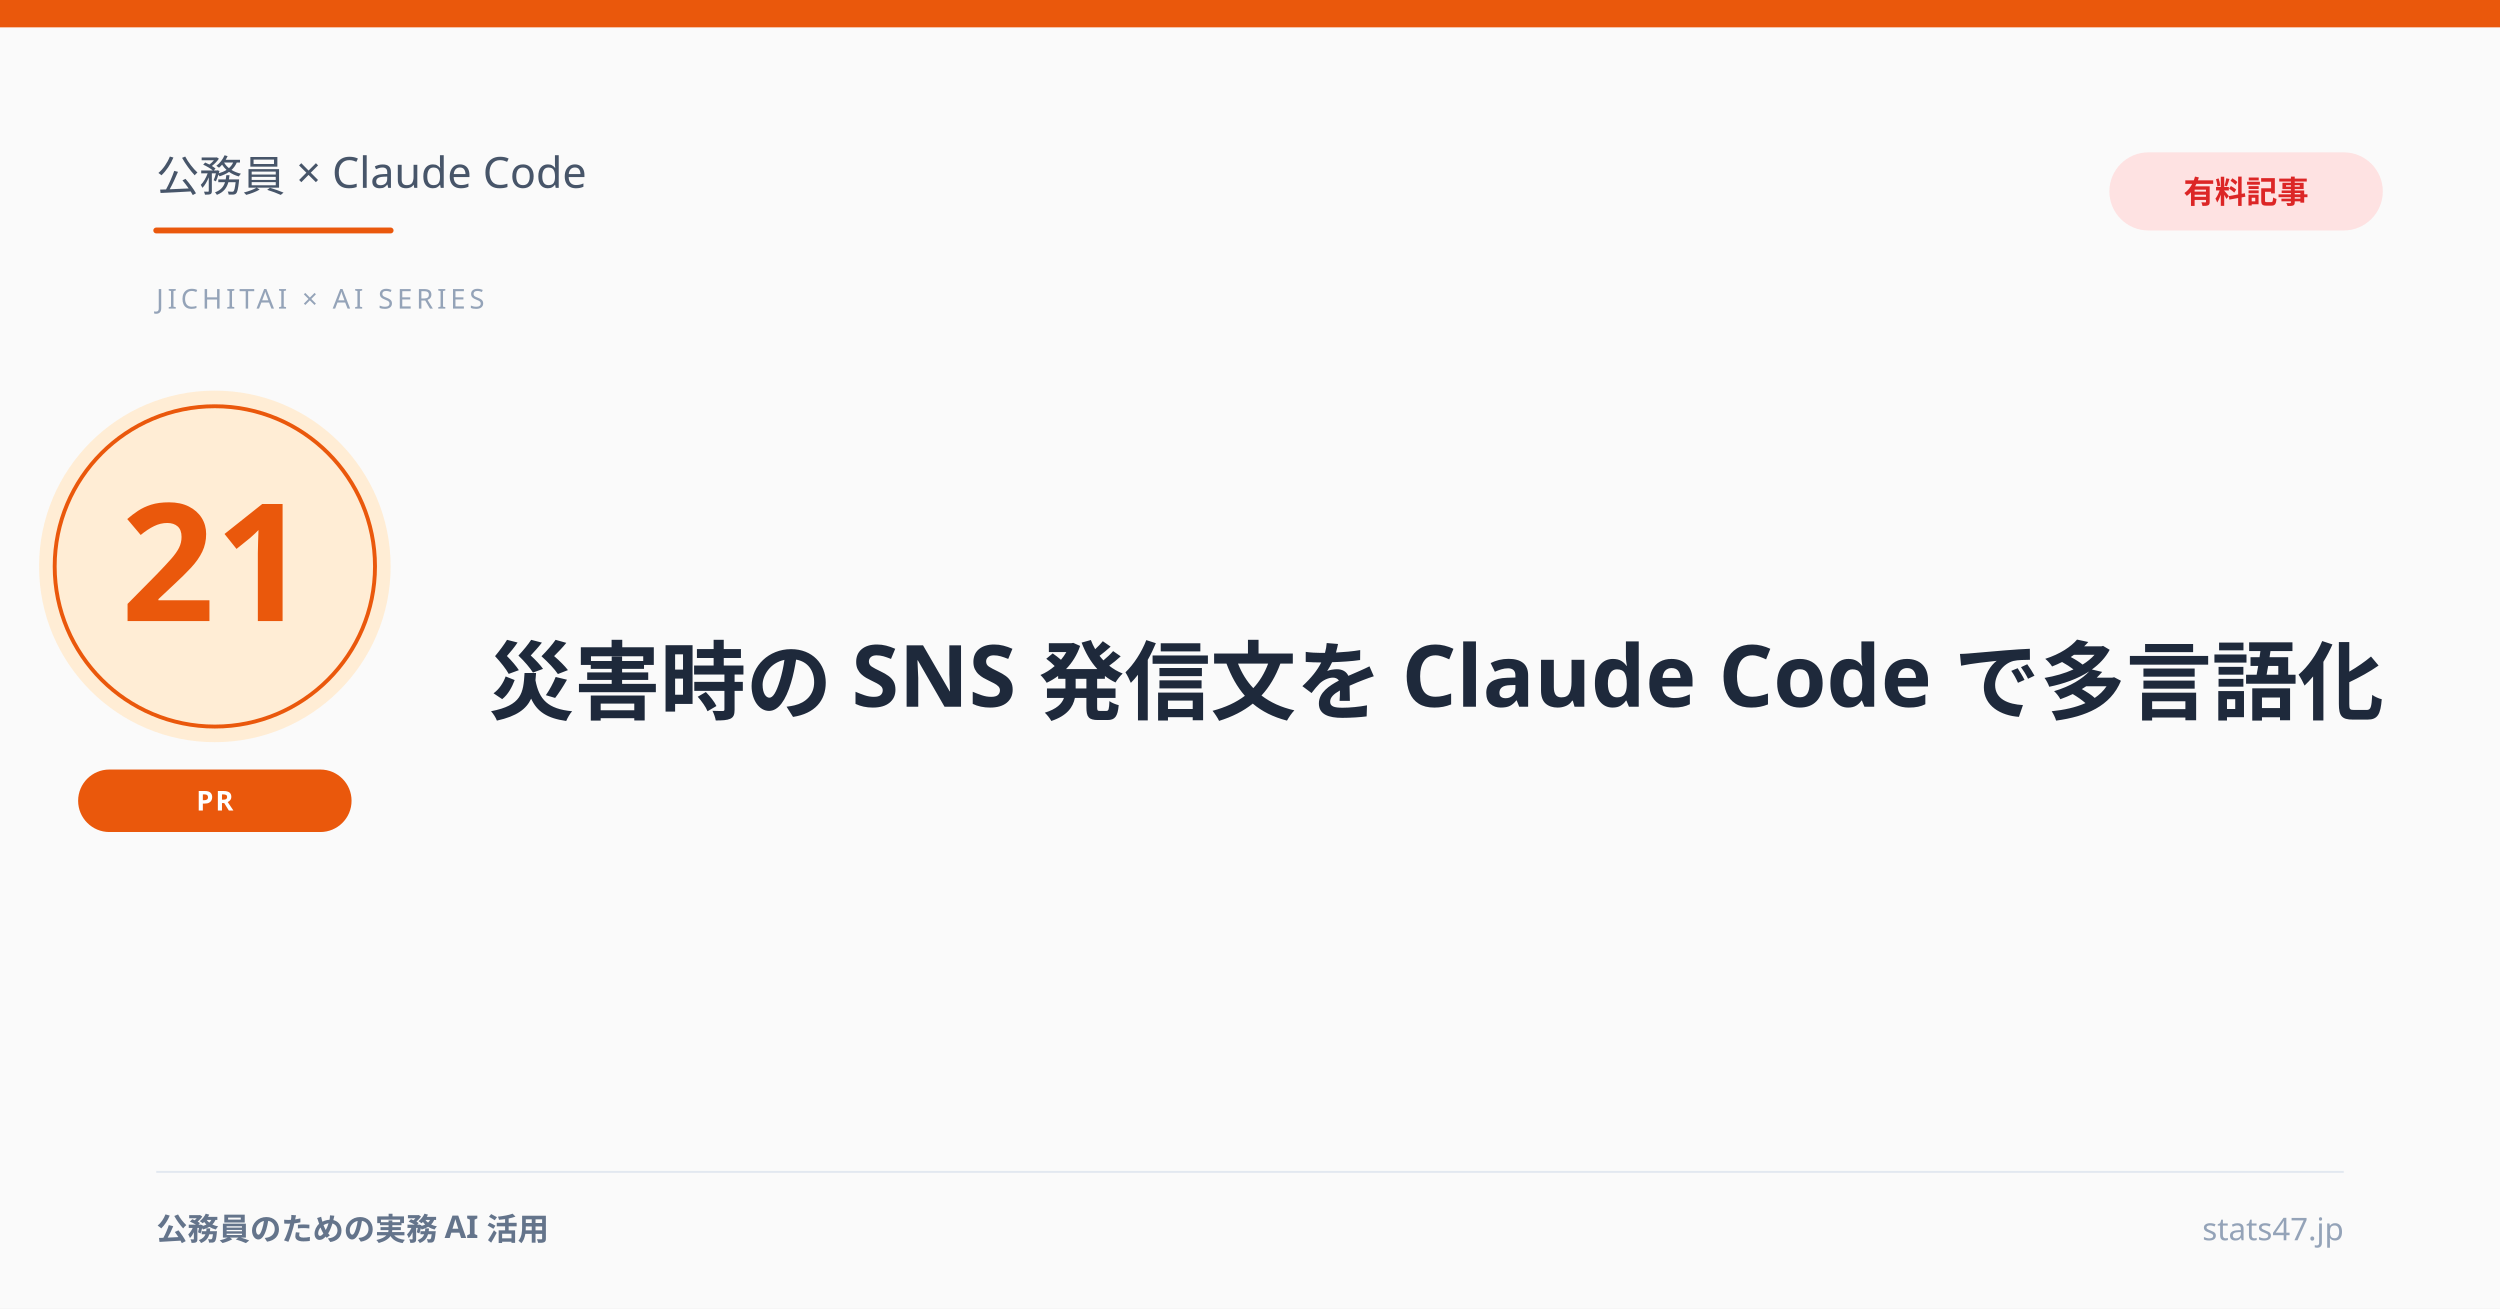
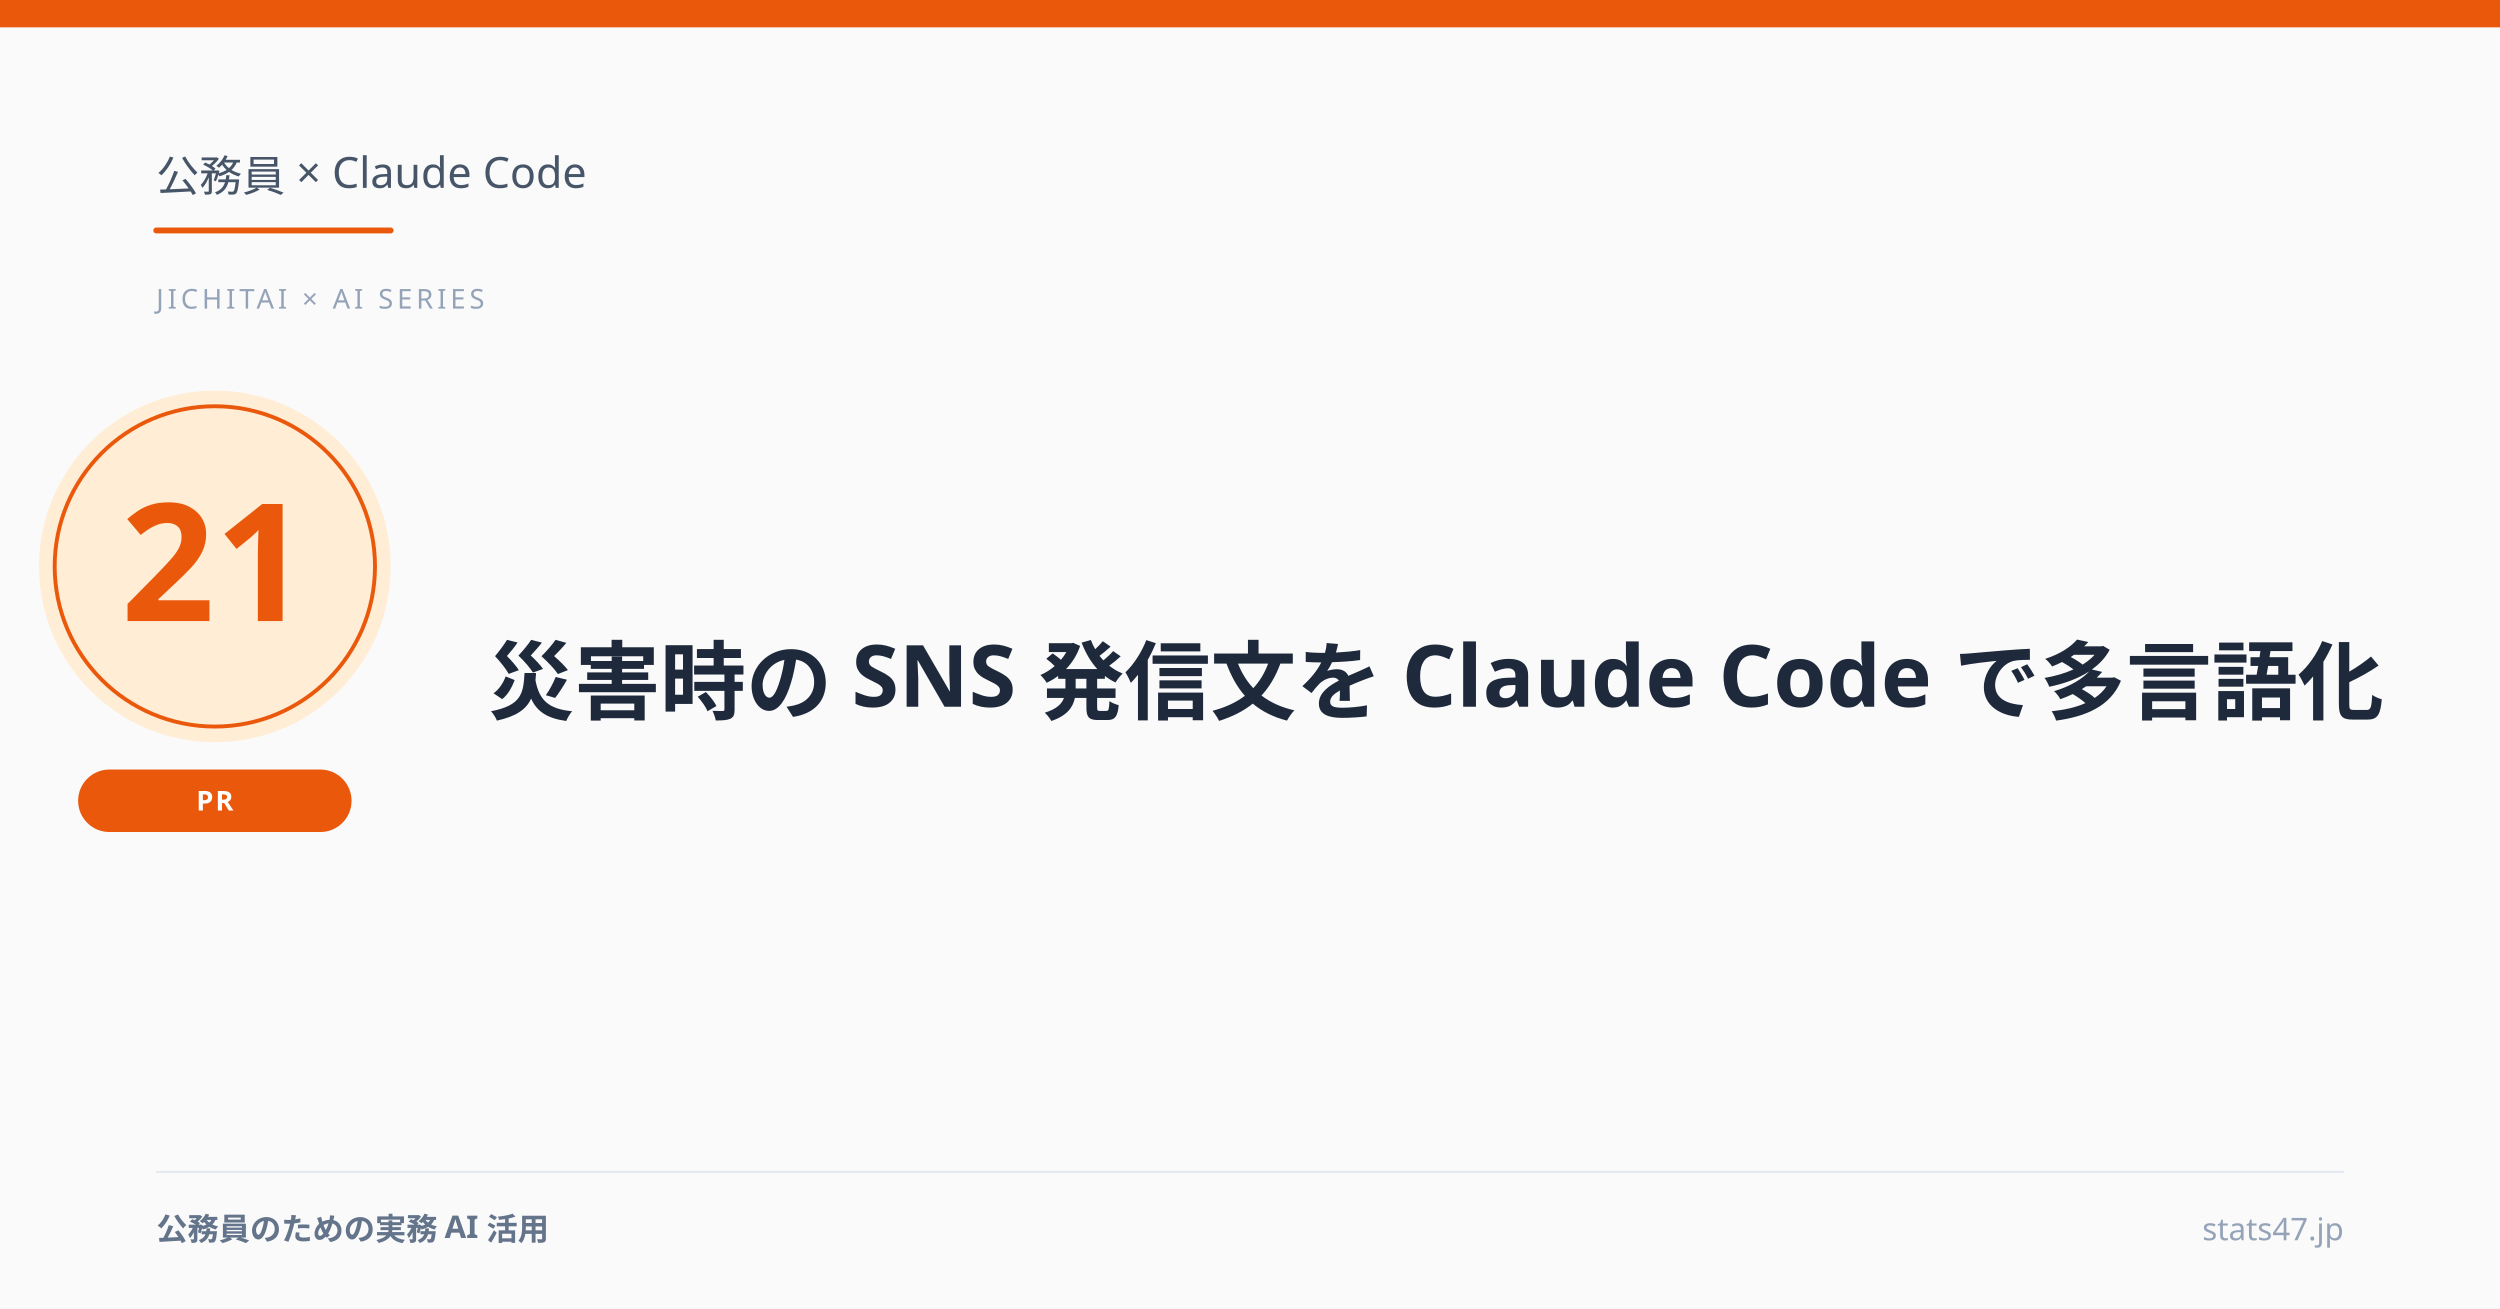
- <svg xmlns="http://www.w3.org/2000/svg" viewBox="0 0 1280 670" width="1280" height="670">
+ <svg xmlns="http://www.w3.org/2000/svg" viewBox="0 0 1280 670">
  <style>
  text { font-family: 'Hiragino Kaku Gothic ProN', 'Yu Gothic', 'Noto Sans JP', sans-serif; }
</style>
  <rect width="1280" height="670" fill="#fafafa" />
  <rect x="0" y="0" width="1280" height="14" fill="#ea580c" />
  <text x="80" y="98" font-size="22" font-weight="500" fill="#475569">公務員 × Claude Code</text>
  <line x1="80" y1="118" x2="200" y2="118" stroke="#ea580c" stroke-width="3" stroke-linecap="round" />
  <text x="80" y="158" font-size="14" font-weight="500" fill="#94a3b8" letter-spacing="2">JICHITAI × AI SERIES</text>
  <circle cx="110" cy="290" r="90" fill="#ffedd5" />
  <circle cx="110" cy="290" r="82" fill="none" stroke="#ea580c" stroke-width="2" />
  <text x="110" y="318" text-anchor="middle" font-size="84" font-weight="900" fill="#ea580c">21</text>
  <rect x="40" y="394" width="140" height="32" rx="16" fill="#ea580c" />
  <text x="110" y="415" text-anchor="middle" font-size="14" font-weight="700" fill="#ffffff" letter-spacing="1">PR</text>
  <text x="250" y="365" font-size="44" font-weight="bold" fill="#1e293b">災害時の SNS 発信文を Claude Code で多言語化</text>
-   <rect x="1080" y="78" width="140" height="40" rx="20" fill="#fee2e2" />
-   <text x="1150" y="104" text-anchor="middle" font-size="16" font-weight="700" fill="#dc2626">有料記事</text>
  <line x1="80" y1="600" x2="1200" y2="600" stroke="#e2e8f0" stroke-width="1" />
  <text x="80" y="635" font-size="16" font-weight="600" fill="#64748b">公務員のための実務 AI 活用</text>
  <text x="1200" y="635" text-anchor="end" font-size="16" font-weight="500" fill="#94a3b8">stats47.jp</text>
</svg>
